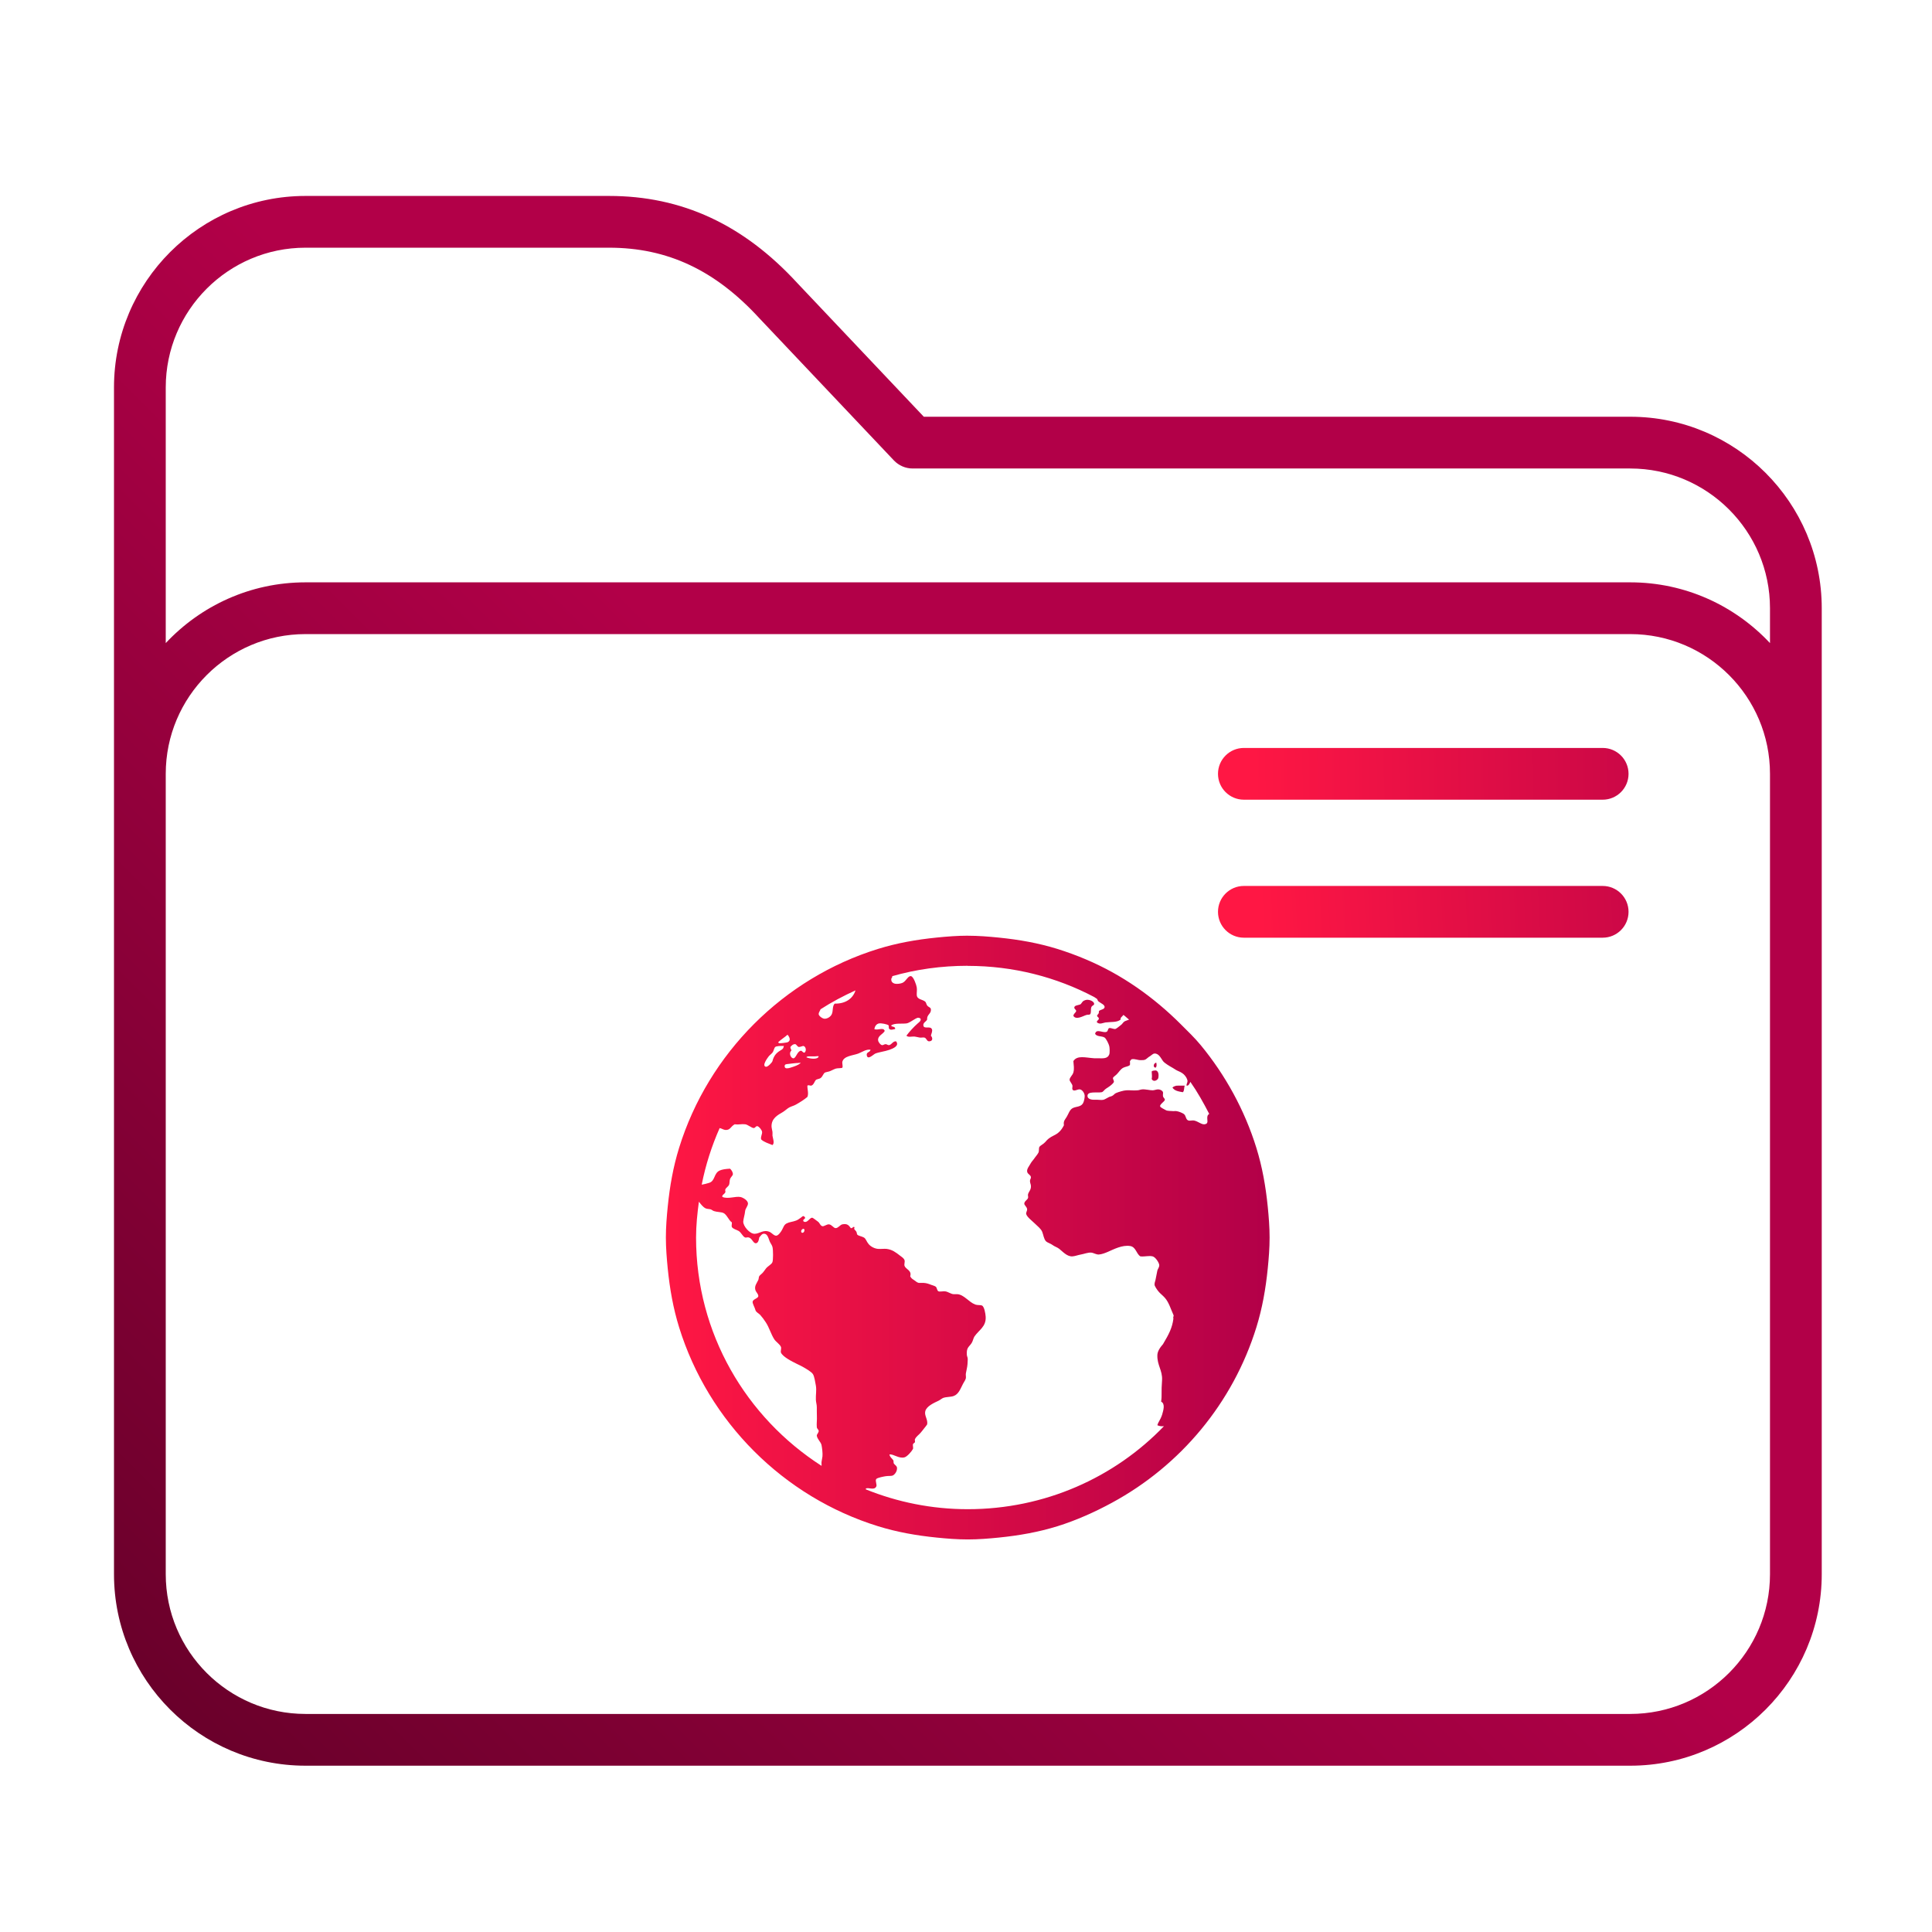
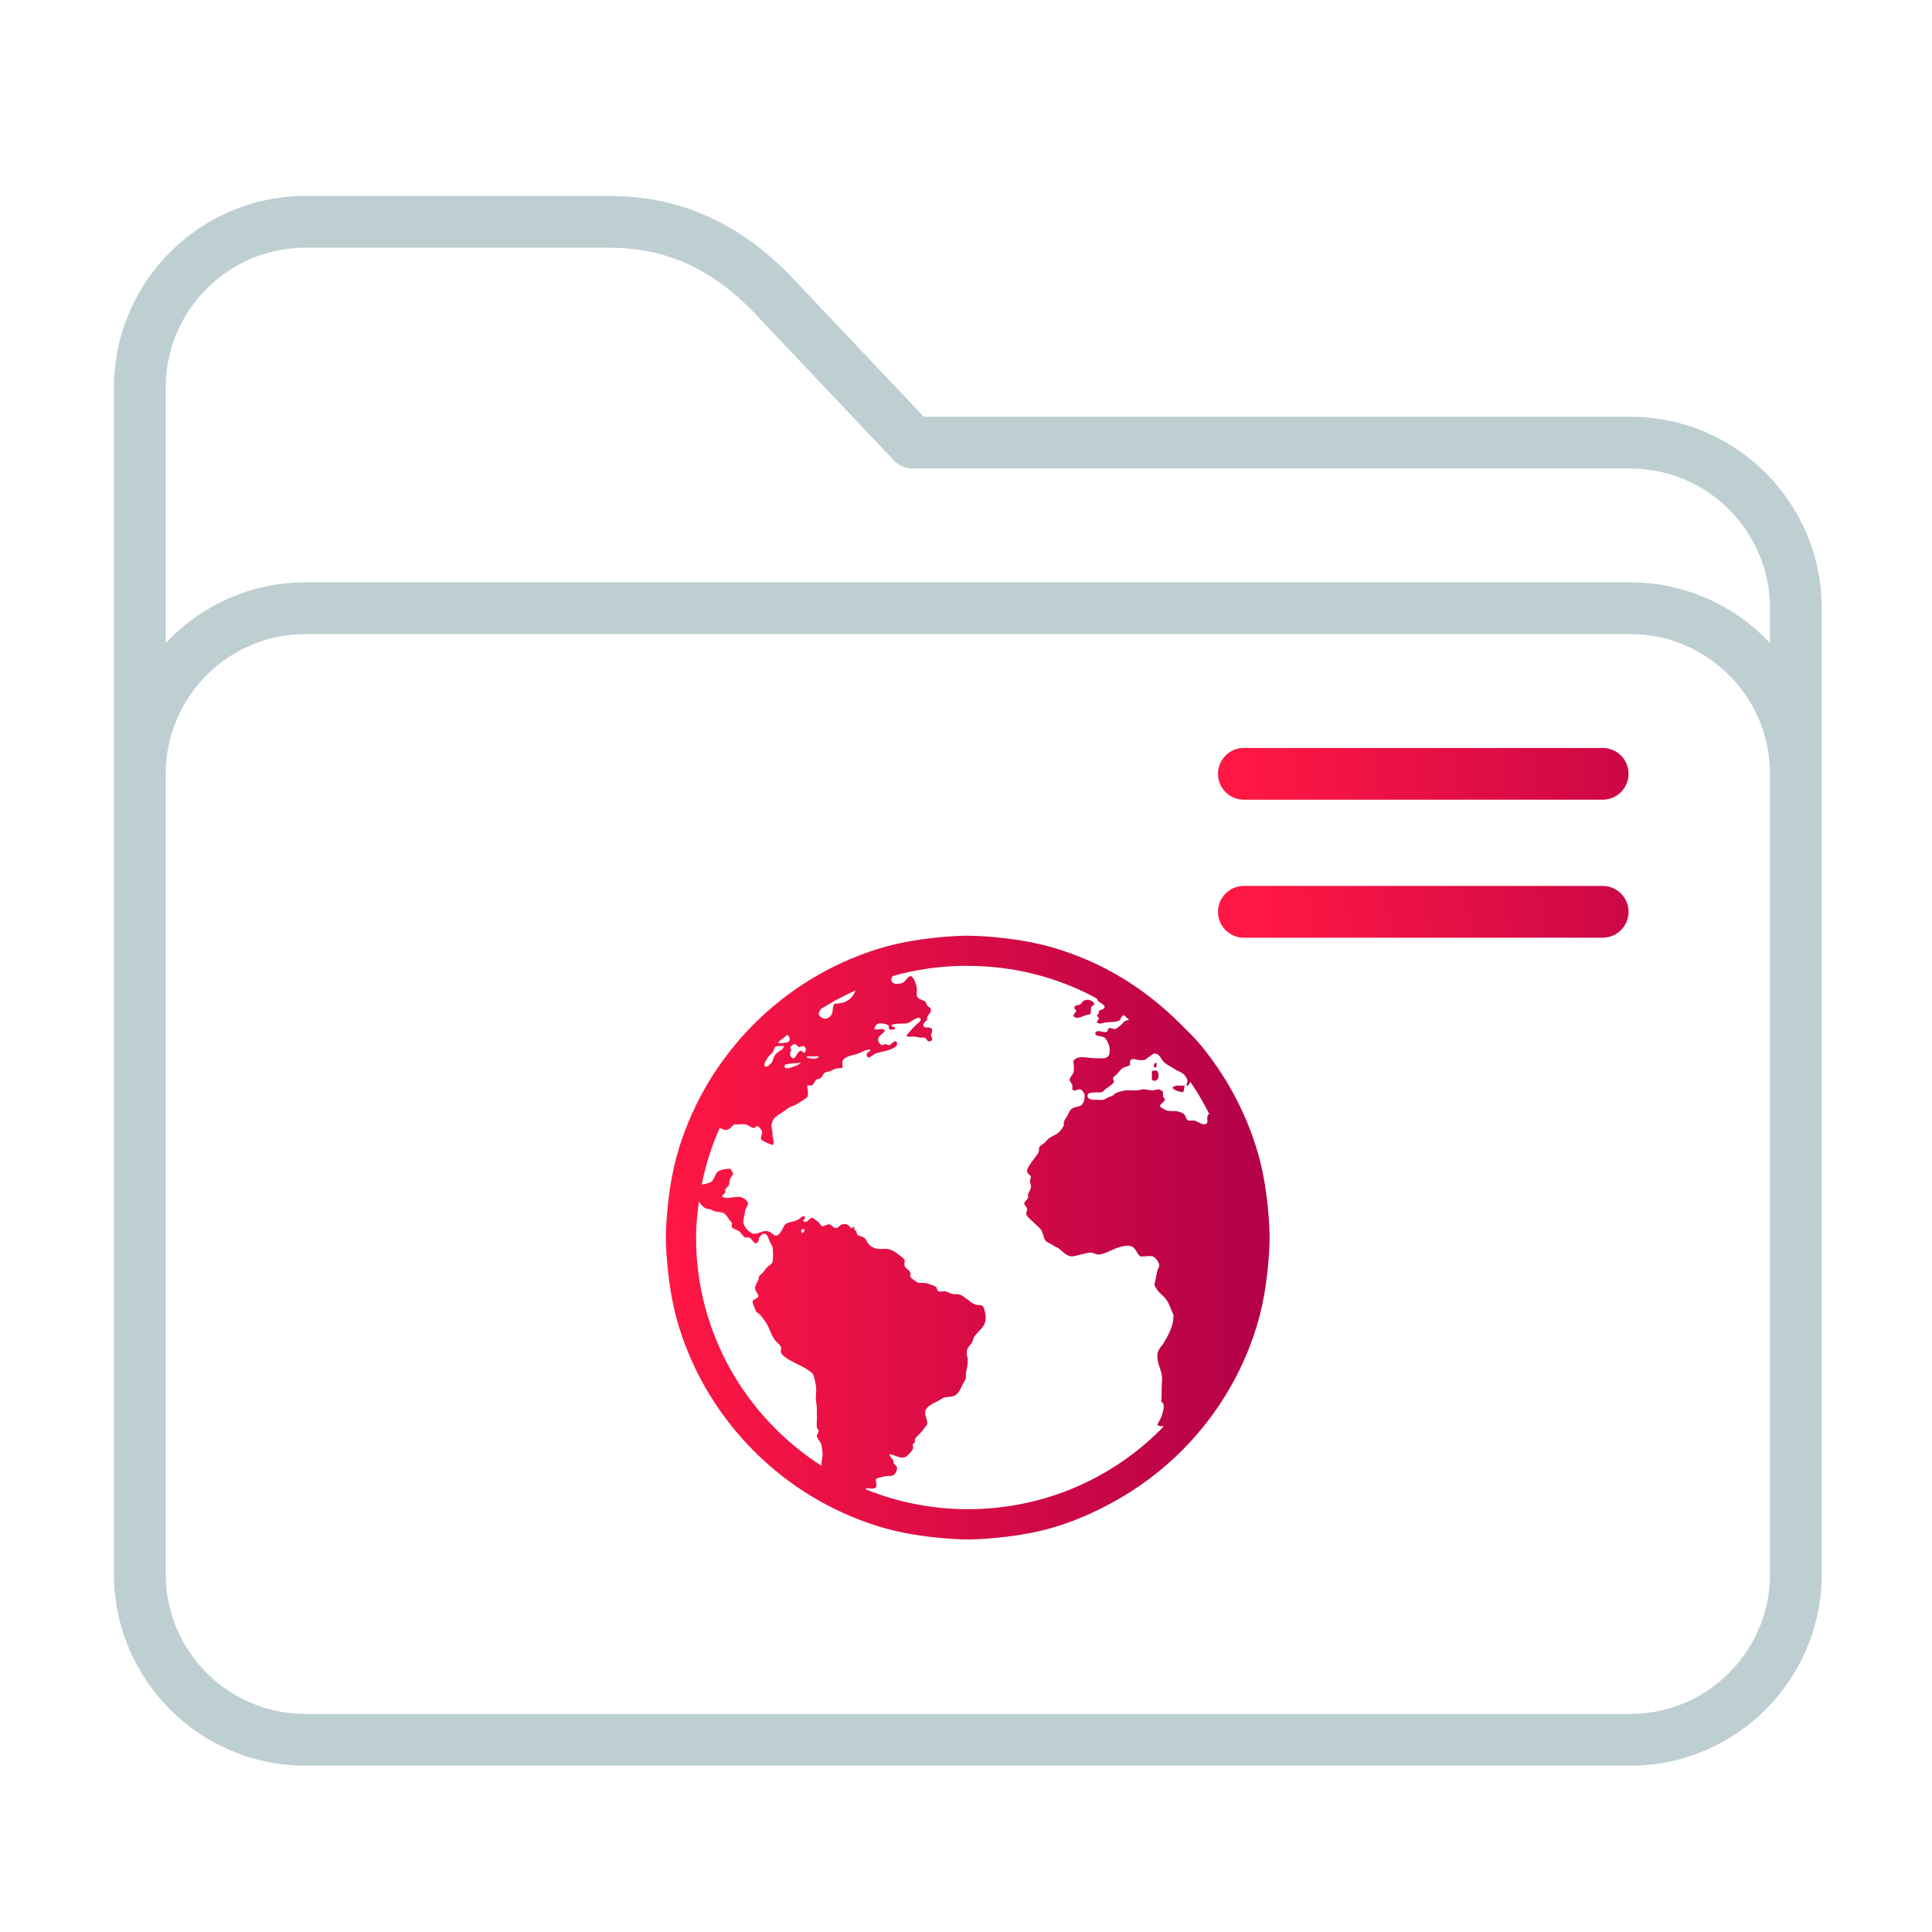
<svg xmlns="http://www.w3.org/2000/svg" xmlns:xlink="http://www.w3.org/1999/xlink" id="svg12" version="1.1" viewBox="0 0 64 64">
  <defs id="defs3051">
-     <linearGradient id="linearGradient847">
-       <stop style="stop-color:#660029;stop-opacity:1" offset="0" id="stop843" />
-       <stop style="stop-color:#b20048;stop-opacity:1" offset="1" id="stop845" />
-     </linearGradient>
    <linearGradient id="linearGradient848">
      <stop style="stop-color:#ff1744;stop-opacity:1" offset="0" id="stop844" />
      <stop style="stop-color:#b20048;stop-opacity:1" offset="1" id="stop846" />
    </linearGradient>
    <style id="current-color-scheme" type="text/css">
      .ColorScheme-Text {
        color:#31363b;
      }
      .ColorScheme-Background {
        color:#eff0f1;
      }
      .ColorScheme-Highlight {
        color:#3daee9;
      }
      .ColorScheme-ViewText {
        color:#31363b;
      }
      .ColorScheme-ViewBackground {
        color:#fcfcfc;
      }
      .ColorScheme-ViewHover {
        color:#93cee9;
      }
      .ColorScheme-ViewFocus{
        color:#3daee9;
      }
      .ColorScheme-ButtonText {
        color:#31363b;
      }
      .ColorScheme-ButtonBackground {
        color:#eff0f1;
      }
      .ColorScheme-ButtonHover {
        color:#93cee9;
      }
      .ColorScheme-ButtonFocus{
        color:#3daee9;
      }
      </style>
    <linearGradient xlink:href="#linearGradient848" id="linearGradient850" x1="0" y1="247.5" x2="495" y2="247.5" gradientUnits="userSpaceOnUse" />
    <linearGradient xlink:href="#linearGradient848" id="linearGradient858" x1="22.058" y1="40.996" x2="42.058" y2="40.996" gradientUnits="userSpaceOnUse" />
-     <linearGradient xlink:href="#linearGradient847" id="linearGradient840" gradientUnits="userSpaceOnUse" x1="6.287" y1="474.727" x2="247.463" y2="234.419" />
    <linearGradient xlink:href="#linearGradient848" id="linearGradient849" gradientUnits="userSpaceOnUse" x1="329.128" y1="249.586" x2="495" y2="247.5" />
    <linearGradient xlink:href="#linearGradient848" id="linearGradient851" gradientUnits="userSpaceOnUse" x1="333.583" y1="255.712" x2="495" y2="247.5" />
  </defs>
  <g id="g8" transform="matrix(0.1142857,0,0,0.1142857,3.776214,4.205224)" style="fill:url(#linearGradient850);fill-opacity:1">
-     <path d="M 439.5,84 H 234.729 L 198.09,45.279 C 182.464,28.269 164.607,20 143.5,20 h -88 C 24.897,20 0,44.897 0,75.5 v 344 C 0,450.103 24.897,475 55.5,475 h 384 c 30.603,0 55.5,-24.897 55.5,-55.5 v -280 C 495,108.897 470.103,84 439.5,84 Z M 480,419.5 c 0,22.332 -18.168,40.5 -40.5,40.5 H 55.5 C 33.168,460 15,441.832 15,419.5 v -232 C 15,165.168 33.168,147 55.5,147 h 384 c 22.332,0 40.5,18.168 40.5,40.5 z M 439.5,132 H 55.5 C 39.536,132 25.135,138.784 15,149.61 V 75.5 C 15,53.168 33.168,35 55.5,35 h 88 c 16.92,0 30.768,6.503 43.579,20.465 0.026,0.028 0.052,0.057 0.079,0.084 l 38.895,41.105 C 227.469,98.151 229.439,99 231.5,99 h 208 c 22.332,0 40.5,18.168 40.5,40.5 v 10.11 C 469.865,138.784 455.464,132 439.5,132 Z" id="path2" style="fill:url(#linearGradient840);fill-opacity:1" />
+     <path d="M 439.5,84 H 234.729 L 198.09,45.279 C 182.464,28.269 164.607,20 143.5,20 h -88 C 24.897,20 0,44.897 0,75.5 v 344 C 0,450.103 24.897,475 55.5,475 h 384 c 30.603,0 55.5,-24.897 55.5,-55.5 v -280 C 495,108.897 470.103,84 439.5,84 Z M 480,419.5 c 0,22.332 -18.168,40.5 -40.5,40.5 H 55.5 C 33.168,460 15,441.832 15,419.5 v -232 C 15,165.168 33.168,147 55.5,147 h 384 c 22.332,0 40.5,18.168 40.5,40.5 z M 439.5,132 H 55.5 C 39.536,132 25.135,138.784 15,149.61 V 75.5 C 15,53.168 33.168,35 55.5,35 h 88 c 16.92,0 30.768,6.503 43.579,20.465 0.026,0.028 0.052,0.057 0.079,0.084 l 38.895,41.105 C 227.469,98.151 229.439,99 231.5,99 h 208 c 22.332,0 40.5,18.168 40.5,40.5 v 10.11 C 469.865,138.784 455.464,132 439.5,132 Z" id="path2" style="fill:#becfd2;fill-opacity:1" />
    <path d="m 431.5,180 h -104 c -4.142,0 -7.5,3.357 -7.5,7.5 0,4.143 3.358,7.5 7.5,7.5 h 104 c 4.142,0 7.5,-3.357 7.5,-7.5 0,-4.143 -3.358,-7.5 -7.5,-7.5 z" id="path4-3" style="fill:url(#linearGradient849);fill-opacity:1" />
    <path d="m 431.5,220 h -104 c -4.142,0 -7.5,3.357 -7.5,7.5 0,4.143 3.358,7.5 7.5,7.5 h 104 c 4.142,0 7.5,-3.357 7.5,-7.5 0,-4.143 -3.358,-7.5 -7.5,-7.5 z" id="path6-6" style="fill:url(#linearGradient851);fill-opacity:1" />
  </g>
  <path style="color:#eff0f1;fill:url(#linearGradient858);fill-opacity:1.0;stroke:none" d="m 32.058,30.996 c -0.346,0 -0.694,0.028 -1.031,0.062 -0.674,0.068 -1.31,0.181 -1.938,0.375 -3.135,0.971 -5.623,3.459 -6.594,6.594 -0.194,0.627 -0.307,1.264 -0.375,1.938 -0.034,0.337 -0.062,0.685 -0.062,1.031 0,0.346 0.029,0.694 0.062,1.031 0.068,0.674 0.181,1.31 0.375,1.938 0.971,3.135 3.459,5.623 6.594,6.594 0.627,0.194 1.264,0.307 1.938,0.375 0.337,0.034 0.685,0.062 1.031,0.062 0.346,0 0.694,-0.028 1.031,-0.062 0.674,-0.068 1.31,-0.181 1.938,-0.375 0.626,-0.195 1.246,-0.473 1.812,-0.781 2.267,-1.229 4.004,-3.304 4.781,-5.812 0.194,-0.627 0.307,-1.264 0.375,-1.938 0.034,-0.337 0.062,-0.685 0.062,-1.031 0,-0.345 -0.028,-0.695 -0.062,-1.031 -0.068,-0.674 -0.181,-1.31 -0.375,-1.938 -0.388,-1.254 -1.03,-2.419 -1.844,-3.406 -0.204,-0.247 -0.43,-0.461 -0.656,-0.688 -0.904,-0.904 -1.959,-1.652 -3.156,-2.156 -0.299,-0.127 -0.624,-0.246 -0.938,-0.344 -0.627,-0.194 -1.264,-0.307 -1.938,-0.375 -0.337,-0.034 -0.685,-0.062 -1.031,-0.062 z m 0,1 c 1.513,0 2.936,0.371 4.188,1.031 0.033,0.017 0.061,0.045 0.094,0.062 0.025,0.034 0.018,0.069 0.062,0.094 0.033,0.018 0.063,0.046 0.094,0.062 0.053,0.029 0.105,0.074 0.094,0.125 -0.015,0.074 -0.137,0.07 -0.188,0.125 0.007,0.105 -0.035,0.085 -0.062,0.156 0.016,0.045 0.055,0.039 0.062,0.094 -0.009,0.058 -0.084,0.065 -0.062,0.125 0.098,0.076 0.189,0.013 0.281,0 0.204,-0.025 0.375,0.004 0.5,-0.094 -0.013,-0.078 0.061,-0.1 0.094,-0.156 0.066,0.047 0.122,0.108 0.188,0.156 -0.038,0.016 -0.122,0.041 -0.156,0.062 -0.051,0.035 -0.067,0.087 -0.125,0.125 -0.042,0.029 -0.144,0.125 -0.188,0.125 -0.053,0 -0.149,-0.044 -0.188,-0.031 -0.055,0.016 -0.032,0.103 -0.094,0.125 -0.12,0.044 -0.333,-0.117 -0.375,0.062 0.051,0.104 0.222,0.069 0.312,0.125 0.056,0.036 0.142,0.219 0.156,0.281 0.015,0.051 0.022,0.227 0,0.281 -0.056,0.145 -0.208,0.129 -0.375,0.125 -0.045,0 -0.083,0.004 -0.125,0 -0.282,-0.018 -0.56,-0.108 -0.688,0.094 0.009,0.154 0.035,0.24 0,0.375 -0.025,0.098 -0.13,0.165 -0.125,0.25 0.002,0.044 0.083,0.128 0.094,0.188 0.007,0.033 -0.015,0.096 0,0.125 0.047,0.089 0.166,-0.015 0.25,0 0.08,0.013 0.156,0.13 0.156,0.219 0,0.064 -0.022,0.188 -0.062,0.25 -0.08,0.12 -0.229,0.091 -0.344,0.156 -0.095,0.054 -0.131,0.187 -0.188,0.281 -0.06,0.102 -0.117,0.136 -0.094,0.281 -0.082,0.162 -0.175,0.266 -0.344,0.344 -0.049,0.022 -0.111,0.061 -0.156,0.094 -0.036,0.025 -0.074,0.067 -0.125,0.125 -0.064,0.071 -0.153,0.102 -0.188,0.156 -0.025,0.042 -0.004,0.131 -0.031,0.188 -0.04,0.076 -0.105,0.142 -0.156,0.219 -0.024,0.036 -0.068,0.078 -0.094,0.125 -0.058,0.105 -0.136,0.189 -0.125,0.281 0.009,0.089 0.12,0.109 0.125,0.188 0.005,0.044 -0.033,0.078 -0.031,0.125 0.002,0.069 0.026,0.102 0.031,0.156 0.013,0.135 -0.068,0.189 -0.094,0.281 -0.013,0.044 0.011,0.09 0,0.125 -0.022,0.067 -0.123,0.108 -0.125,0.188 -0.002,0.056 0.088,0.108 0.094,0.188 0.004,0.054 -0.042,0.105 -0.031,0.156 0.02,0.098 0.205,0.236 0.281,0.312 0.104,0.104 0.205,0.172 0.25,0.281 0.038,0.093 0.054,0.243 0.125,0.312 0.053,0.051 0.151,0.072 0.219,0.125 0.064,0.049 0.151,0.072 0.219,0.125 0.111,0.087 0.261,0.263 0.438,0.25 0.093,-0.007 0.178,-0.044 0.281,-0.062 0.107,-0.018 0.235,-0.073 0.344,-0.062 0.084,0.009 0.163,0.068 0.25,0.062 0.091,-0.005 0.209,-0.048 0.312,-0.094 0.18,-0.078 0.457,-0.226 0.719,-0.188 0.2,0.029 0.204,0.255 0.344,0.344 0.16,0.015 0.279,-0.031 0.406,0 0.096,0.024 0.21,0.205 0.219,0.281 0.009,0.078 -0.052,0.138 -0.062,0.188 -0.025,0.105 -0.044,0.245 -0.062,0.312 -0.015,0.053 -0.033,0.104 -0.031,0.156 0,0.047 0.076,0.157 0.125,0.219 0.06,0.076 0.146,0.135 0.219,0.219 0.133,0.153 0.189,0.361 0.281,0.562 0.024,0.051 -0.022,0.061 0,0.125 -0.04,0.305 -0.144,0.506 -0.344,0.844 -0.095,0.109 -0.189,0.239 -0.188,0.375 -0.007,0.327 0.171,0.496 0.156,0.812 -0.033,0.425 0.002,0.492 -0.031,0.719 0.144,0.073 0.073,0.287 0.031,0.438 -0.062,0.18 -0.122,0.224 -0.156,0.344 0.075,0.032 0.137,0.04 0.219,0.031 -1.637,1.702 -3.951,2.75 -6.5,2.75 -1.193,0 -2.333,-0.235 -3.375,-0.656 -0.004,-0.001 0.004,-0.03 0,-0.031 0.095,-0.04 0.275,0.07 0.344,-0.062 0.035,-0.064 -0.045,-0.186 0,-0.25 0.033,-0.044 0.245,-0.083 0.312,-0.094 0.096,-0.016 0.195,0.003 0.25,-0.031 0.06,-0.038 0.136,-0.137 0.125,-0.25 -0.005,-0.053 -0.052,-0.078 -0.094,-0.125 -0.035,-0.04 -0.008,-0.089 -0.031,-0.125 -0.044,-0.064 -0.107,-0.095 -0.125,-0.188 0.131,-0.025 0.311,0.146 0.5,0.094 0.089,-0.025 0.239,-0.198 0.281,-0.281 0.013,-0.025 -0.015,-0.125 0,-0.156 0.016,-0.035 0.057,-0.044 0.062,-0.062 0.013,-0.049 -0.011,-0.063 0,-0.094 0.033,-0.093 0.133,-0.151 0.188,-0.219 0.042,-0.051 0.087,-0.104 0.125,-0.156 0.044,-0.056 0.065,-0.076 0.094,-0.125 0.027,-0.165 -0.102,-0.292 -0.062,-0.438 0.044,-0.164 0.279,-0.269 0.438,-0.344 0.054,-0.025 0.111,-0.077 0.156,-0.094 0.109,-0.038 0.242,-0.026 0.344,-0.062 0.171,-0.062 0.229,-0.25 0.312,-0.406 0.04,-0.073 0.086,-0.135 0.094,-0.188 0.007,-0.047 -0.009,-0.102 0,-0.156 0.009,-0.054 0.017,-0.096 0.031,-0.156 0.02,-0.078 0.031,-0.225 0.031,-0.312 0,-0.073 -0.029,-0.091 -0.031,-0.156 -0.013,-0.236 0.069,-0.246 0.156,-0.375 0.044,-0.064 0.063,-0.173 0.094,-0.219 0.147,-0.218 0.393,-0.325 0.375,-0.656 -0.007,-0.109 -0.045,-0.34 -0.125,-0.375 -0.045,-0.02 -0.151,-0.006 -0.219,-0.031 -0.215,-0.08 -0.37,-0.326 -0.594,-0.344 -0.047,-0.002 -0.072,0.002 -0.125,0 -0.087,-0.002 -0.183,-0.083 -0.281,-0.094 -0.062,-0.007 -0.182,0.018 -0.219,0 -0.056,-0.027 -0.048,-0.125 -0.094,-0.156 -0.036,-0.025 -0.1,-0.043 -0.156,-0.062 -0.089,-0.035 -0.146,-0.055 -0.25,-0.062 -0.033,-0.002 -0.12,0.005 -0.156,0 -0.056,-0.009 -0.104,-0.061 -0.156,-0.094 -0.065,-0.04 -0.098,-0.069 -0.125,-0.125 0.06,-0.196 -0.147,-0.229 -0.188,-0.344 -0.018,-0.053 0.018,-0.14 0,-0.188 -0.024,-0.067 -0.082,-0.1 -0.156,-0.156 -0.131,-0.102 -0.25,-0.195 -0.438,-0.219 -0.084,-0.009 -0.181,0.007 -0.281,0 -0.105,-0.007 -0.233,-0.065 -0.312,-0.156 -0.076,-0.089 -0.089,-0.177 -0.156,-0.219 -0.064,-0.04 -0.175,-0.052 -0.219,-0.094 -0.02,-0.018 -0.013,-0.052 -0.031,-0.094 -0.033,-0.066 -0.102,-0.076 -0.062,-0.156 -0.073,-0.036 -0.047,0.046 -0.125,0.031 -0.071,-0.1 -0.121,-0.156 -0.281,-0.125 -0.073,0.015 -0.133,0.123 -0.219,0.125 -0.071,0.002 -0.126,-0.112 -0.219,-0.125 -0.071,-0.009 -0.17,0.073 -0.219,0.062 -0.078,-0.015 -0.085,-0.109 -0.156,-0.156 -0.053,-0.035 -0.158,-0.127 -0.188,-0.125 -0.091,0.002 -0.156,0.192 -0.281,0.125 -0.062,-0.078 0.104,-0.084 0.031,-0.156 -0.054,-0.054 -0.081,0.002 -0.125,0.031 -0.051,0.035 -0.1,0.074 -0.156,0.094 -0.125,0.047 -0.214,0.043 -0.312,0.094 -0.091,0.047 -0.104,0.126 -0.156,0.219 -0.042,0.076 -0.124,0.184 -0.188,0.188 -0.076,0.005 -0.15,-0.096 -0.219,-0.125 -0.209,-0.091 -0.327,0.061 -0.5,0.062 -0.16,0.002 -0.382,-0.255 -0.375,-0.406 0.005,-0.093 0.052,-0.229 0.062,-0.344 0.009,-0.091 0.092,-0.166 0.094,-0.25 0.002,-0.111 -0.177,-0.206 -0.25,-0.219 -0.171,-0.031 -0.399,0.076 -0.594,0 -0.036,-0.062 0.072,-0.096 0.094,-0.156 0.013,-0.035 -0.013,-0.056 0,-0.094 0.022,-0.058 0.098,-0.094 0.125,-0.156 0.02,-0.047 0.011,-0.129 0.031,-0.188 0.024,-0.066 0.088,-0.109 0.094,-0.156 0.007,-0.062 -0.045,-0.148 -0.094,-0.188 -0.151,0.009 -0.256,0.023 -0.344,0.062 -0.196,0.089 -0.146,0.344 -0.344,0.406 -0.067,0.022 -0.174,0.05 -0.25,0.062 0.129,-0.654 0.331,-1.28 0.594,-1.875 0.069,0.013 0.128,0.057 0.188,0.062 0.167,0.013 0.174,-0.115 0.312,-0.188 0.142,0.02 0.215,-0.015 0.344,0 0.087,0.009 0.212,0.12 0.281,0.125 0.058,0.002 0.07,-0.072 0.125,-0.062 0.054,0.009 0.147,0.122 0.156,0.188 0.009,0.082 -0.055,0.159 -0.031,0.25 0.086,0.087 0.253,0.137 0.375,0.188 0.08,-0.066 0.013,-0.218 0,-0.312 -0.002,-0.042 0.005,-0.087 0,-0.125 -0.009,-0.065 -0.031,-0.131 -0.031,-0.188 0,-0.26 0.2,-0.367 0.375,-0.469 0.074,-0.044 0.153,-0.124 0.219,-0.156 0.093,-0.045 0.142,-0.05 0.219,-0.094 0.138,-0.078 0.268,-0.161 0.375,-0.25 0.049,-0.118 -0.005,-0.259 0,-0.375 0.049,-0.031 0.072,0.005 0.125,0 0.084,-0.018 0.109,-0.14 0.156,-0.188 0.027,-0.027 0.123,-0.035 0.156,-0.062 0.084,-0.066 0.084,-0.158 0.156,-0.188 0.025,-0.009 0.085,-0.02 0.125,-0.031 0.055,-0.015 0.131,-0.063 0.219,-0.094 0.056,-0.02 0.197,-0.009 0.219,-0.031 0.027,-0.027 -0.007,-0.146 0,-0.188 0.044,-0.205 0.348,-0.212 0.531,-0.281 0.127,-0.049 0.264,-0.152 0.406,-0.125 -0.027,0.098 -0.149,0.069 -0.125,0.188 0.031,0.165 0.223,-0.039 0.281,-0.062 0.111,-0.047 0.323,-0.072 0.469,-0.125 0.127,-0.045 0.339,-0.134 0.219,-0.281 -0.1,-0.007 -0.131,0.089 -0.219,0.125 -0.06,0.009 -0.074,-0.028 -0.125,-0.031 -0.049,-0.002 -0.076,0.04 -0.125,0.031 -0.049,-0.009 -0.118,-0.098 -0.125,-0.156 -0.02,-0.153 0.157,-0.2 0.219,-0.312 -0.042,-0.138 -0.227,-0.008 -0.344,-0.062 0.013,-0.082 0.06,-0.171 0.156,-0.188 0.078,-0.013 0.265,0.025 0.312,0.062 0.027,0.024 -0.011,0.087 0.031,0.125 0.047,0.042 0.126,0.009 0.188,0 0.022,-0.104 -0.143,-0.058 -0.125,-0.125 0.124,-0.08 0.349,-0.043 0.5,-0.062 0.087,-0.013 0.172,-0.083 0.25,-0.125 0.073,-0.042 0.142,-0.1 0.219,-0.031 0.022,0.074 -0.052,0.118 -0.094,0.156 -0.14,0.124 -0.266,0.263 -0.375,0.406 0.067,0.066 0.169,0.019 0.281,0.031 0.044,0.005 0.111,0.024 0.156,0.031 0.055,0.009 0.113,-0.009 0.156,0 0.076,0.018 0.08,0.125 0.156,0.125 0.124,0 0.133,-0.104 0.062,-0.188 0.022,-0.086 0.062,-0.159 0.031,-0.219 -0.056,-0.113 -0.27,0.019 -0.281,-0.125 -0.007,-0.091 0.092,-0.118 0.125,-0.188 -0.015,-0.174 0.143,-0.186 0.125,-0.344 -0.009,-0.066 -0.08,-0.063 -0.125,-0.125 -0.024,-0.033 -0.035,-0.101 -0.062,-0.125 -0.095,-0.08 -0.27,-0.066 -0.281,-0.219 -0.005,-0.091 0.013,-0.152 0,-0.25 -0.013,-0.093 -0.108,-0.357 -0.188,-0.375 -0.102,-0.022 -0.159,0.162 -0.281,0.219 -0.065,0.031 -0.183,0.044 -0.25,0.031 -0.044,-0.009 -0.12,-0.041 -0.125,-0.125 -0.005,-0.048 0.011,-0.065 0.031,-0.094 0.005,-0.007 -0.005,-0.024 0,-0.031 0.791,-0.227 1.636,-0.344 2.5,-0.344 z m -3.719,0.812 c -0.089,0.284 -0.346,0.446 -0.688,0.438 -0.084,0.08 -0.048,0.233 -0.094,0.344 -0.038,0.093 -0.157,0.164 -0.25,0.156 -0.067,-0.005 -0.188,-0.093 -0.188,-0.156 0,-0.052 0.05,-0.111 0.062,-0.156 0.368,-0.238 0.754,-0.442 1.156,-0.625 z m 7.656,0.312 c -0.034,0.006 -0.064,0.014 -0.094,0.031 -0.069,0.042 -0.072,0.105 -0.125,0.125 -0.074,0.027 -0.177,0.027 -0.188,0.094 -0.009,0.056 0.064,0.074 0.062,0.125 -0.027,0.067 -0.079,0.074 -0.094,0.156 0.093,0.151 0.323,0.002 0.438,-0.031 0.051,-0.015 0.098,0.008 0.125,-0.031 0.031,-0.049 0.008,-0.15 0.031,-0.219 0.025,-0.076 0.103,-0.058 0.094,-0.125 -0.007,-0.067 -0.137,-0.136 -0.25,-0.125 z m -9.906,1.156 c 0.067,0.08 0.122,0.197 0,0.25 -0.018,0.009 -0.238,0.04 -0.281,0.031 -0.013,-0.002 -0.019,-0.023 -0.031,-0.031 0.096,-0.093 0.213,-0.161 0.312,-0.25 z m 0.25,0.312 c 0.044,0.002 0.074,0.09 0.125,0.094 0.049,0.004 0.127,-0.04 0.156,-0.031 0.076,0.02 0.104,0.162 0.031,0.219 -0.06,0.007 -0.081,-0.072 -0.125,-0.062 -0.124,0.022 -0.157,0.257 -0.25,0.25 -0.087,-0.009 -0.152,-0.186 -0.062,-0.25 0.002,-0.055 -0.035,-0.07 -0.031,-0.125 0.027,-0.035 0.084,-0.099 0.156,-0.094 z m -0.406,0.062 c 0.025,0 0.022,-0.011 0.031,0 -0.013,0.096 -0.051,0.111 -0.125,0.156 -0.129,0.078 -0.208,0.177 -0.25,0.344 -0.013,0.049 -0.157,0.2 -0.219,0.188 -0.144,-0.031 0.061,-0.302 0.094,-0.344 0.036,-0.045 0.083,-0.074 0.125,-0.125 0.042,-0.051 0.054,-0.158 0.094,-0.188 0.044,-0.031 0.174,-0.035 0.25,-0.031 z m 12.312,0.25 c 0.144,-0.009 0.216,0.163 0.281,0.25 0.054,0.071 0.223,0.17 0.312,0.219 0.051,0.027 0.1,0.068 0.156,0.094 0.059,0.026 0.149,0.061 0.219,0.125 0.07,0.064 0.122,0.161 0.125,0.219 0.002,0.058 -0.04,0.102 -0.031,0.156 0.063,0.01 0.096,-0.054 0.125,-0.125 0.236,0.336 0.436,0.695 0.625,1.062 -0.038,0.024 -0.055,0.047 -0.062,0.094 -0.018,0.102 0.059,0.232 -0.094,0.25 -0.096,0.013 -0.211,-0.096 -0.344,-0.125 -0.054,-0.013 -0.144,0.015 -0.188,0 -0.1,-0.035 -0.071,-0.159 -0.156,-0.219 -0.049,-0.035 -0.172,-0.085 -0.25,-0.094 -0.049,-0.005 -0.074,0.007 -0.125,0 -0.062,-0.007 -0.168,-3.5e-4 -0.219,-0.031 -0.049,-0.031 -0.175,-0.083 -0.188,-0.125 -0.02,-0.067 0.153,-0.162 0.156,-0.219 0.004,-0.044 -0.053,-0.06 -0.062,-0.125 -0.007,-0.04 0.009,-0.1 0,-0.125 -0.013,-0.047 -0.082,-0.092 -0.156,-0.094 -0.066,0 -0.131,0.031 -0.188,0.031 -0.08,0.002 -0.244,-0.04 -0.344,-0.031 -0.06,0.005 -0.1,0.028 -0.156,0.031 -0.158,0.013 -0.251,-0.009 -0.375,0 -0.089,0.005 -0.26,0.056 -0.344,0.094 -0.042,0.02 -0.07,0.067 -0.125,0.094 -0.025,0.013 -0.061,0.017 -0.094,0.031 -0.051,0.024 -0.138,0.081 -0.188,0.094 -0.071,0.018 -0.152,-0.005 -0.281,0 -0.093,0.005 -0.248,-0.014 -0.25,-0.125 -0.002,-0.169 0.309,-0.096 0.469,-0.125 0.06,-0.013 0.084,-0.083 0.156,-0.125 0.035,-0.02 0.061,-0.041 0.094,-0.062 0.054,-0.038 0.147,-0.113 0.156,-0.156 0.007,-0.04 -0.037,-0.096 -0.031,-0.125 0.007,-0.038 0.076,-0.076 0.125,-0.125 0.076,-0.076 0.124,-0.17 0.219,-0.219 0.064,-0.035 0.19,-0.043 0.219,-0.094 0.007,-0.058 -0.002,-0.072 0,-0.125 0.04,-0.036 0.03,-0.055 0.062,-0.062 0.098,-0.022 0.198,0.037 0.312,0.031 0.049,-0.002 0.104,0.004 0.156,-0.031 0.044,-0.029 0.081,-0.072 0.125,-0.094 0.047,-0.025 0.098,-0.09 0.156,-0.094 z m -11.469,0.094 c 0.024,-0.004 0.065,0.003 0.094,0 0.042,-0.002 0.08,0 0.125,0 0.045,0 0.107,-0.018 0.125,0 -0.029,0.12 -0.312,0.075 -0.406,0.031 0.002,-0.023 0.038,-0.027 0.062,-0.031 z m -0.344,0.219 c 0.031,0 0.061,-0.013 0.094,0 -0.084,0.071 -0.198,0.111 -0.344,0.156 -0.069,0.022 -0.175,0.045 -0.188,-0.031 -0.015,-0.095 0.063,-0.085 0.125,-0.094 0.08,-0.009 0.22,-0.029 0.312,-0.031 z m 11.844,0 c -0.06,0.02 -0.089,0.14 0,0.156 0.042,-0.025 0.042,-0.08 0.031,-0.156 -0.024,-0.025 -0.013,-0.007 -0.031,0 z m -0.031,0.25 c -0.029,0.009 -0.063,-0.002 -0.094,0.031 0.002,0.102 0.02,0.161 0,0.25 0.058,0.113 0.19,0.045 0.219,-0.031 0.035,-0.189 -0.038,-0.274 -0.125,-0.25 z m 0.781,0.5 c -0.08,-0.004 -0.14,0.025 -0.188,0.062 0.067,0.109 0.193,0.129 0.344,0.156 0.054,-0.04 0.037,-0.15 0.062,-0.219 -0.066,0 -0.108,0.004 -0.188,0 z m -15.875,3.844 c 0.064,0.081 0.133,0.176 0.219,0.219 0.045,0.024 0.098,0.019 0.156,0.031 0.047,0.009 0.08,0.048 0.125,0.062 0.096,0.033 0.236,0.028 0.312,0.062 0.116,0.051 0.181,0.254 0.281,0.312 0.005,0.058 -0.018,0.113 0,0.156 0.047,0.064 0.142,0.083 0.219,0.125 0.093,0.051 0.131,0.179 0.219,0.219 0.031,0.013 0.078,-0.015 0.125,0 0.12,0.036 0.146,0.218 0.25,0.188 0.067,-0.02 0.083,-0.122 0.094,-0.188 0.045,-0.049 0.085,-0.125 0.156,-0.125 0.113,-0.002 0.146,0.139 0.188,0.25 0.024,0.062 0.077,0.122 0.094,0.188 0.027,0.113 0.024,0.433 0,0.5 -0.029,0.084 -0.15,0.128 -0.219,0.219 -0.033,0.044 -0.068,0.096 -0.094,0.125 -0.044,0.054 -0.092,0.076 -0.125,0.125 -0.018,0.027 -0.015,0.087 -0.031,0.125 -0.055,0.116 -0.139,0.204 -0.094,0.344 0.018,0.056 0.094,0.12 0.094,0.188 0,0.08 -0.175,0.1 -0.188,0.188 -0.009,0.064 0.074,0.196 0.094,0.281 0.015,0.064 0.118,0.114 0.156,0.156 0.064,0.071 0.129,0.159 0.188,0.25 0.115,0.176 0.169,0.39 0.281,0.562 0.06,0.089 0.179,0.155 0.219,0.25 0.02,0.047 -0.018,0.144 0,0.188 0.065,0.147 0.384,0.302 0.531,0.375 0.069,0.035 0.124,0.057 0.188,0.094 0.096,0.055 0.295,0.165 0.344,0.25 0.044,0.076 0.072,0.253 0.094,0.375 0.027,0.16 -0.007,0.296 0,0.469 0.005,0.095 0.031,0.155 0.031,0.25 0,0.033 0.002,0.092 0,0.125 -0.002,0.113 0.009,0.229 0,0.344 -0.005,0.062 -0.004,0.135 0,0.188 0.005,0.056 0.059,0.076 0.062,0.125 0.004,0.053 -0.068,0.114 -0.062,0.156 0.013,0.115 0.134,0.207 0.156,0.312 0.018,0.084 0.042,0.275 0.031,0.375 -0.007,0.053 -0.024,0.129 -0.031,0.188 -0.005,0.045 0.007,0.083 0,0.125 -2.492,-1.601 -4.156,-4.381 -4.156,-7.562 0,-0.408 0.041,-0.794 0.094,-1.188 z m 3.438,0.906 c 0.087,-0.04 0.071,0.114 0,0.125 -0.067,0.009 -0.065,-0.094 0,-0.125 z" class="ColorScheme-Background" id="path12" />
</svg>
